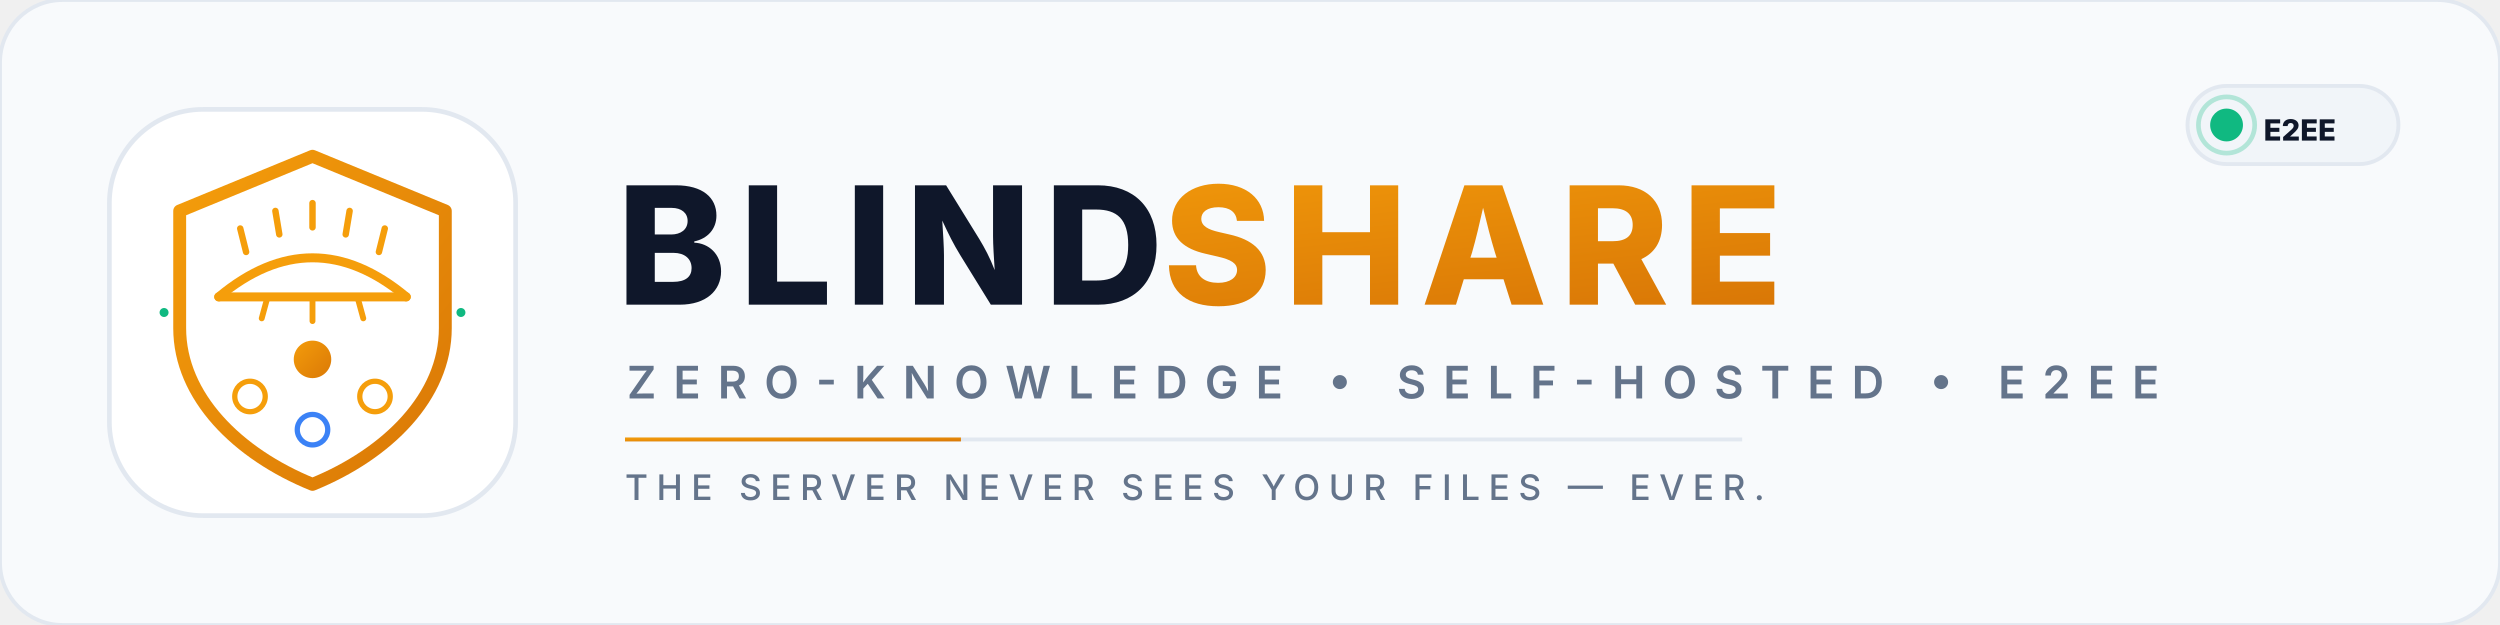
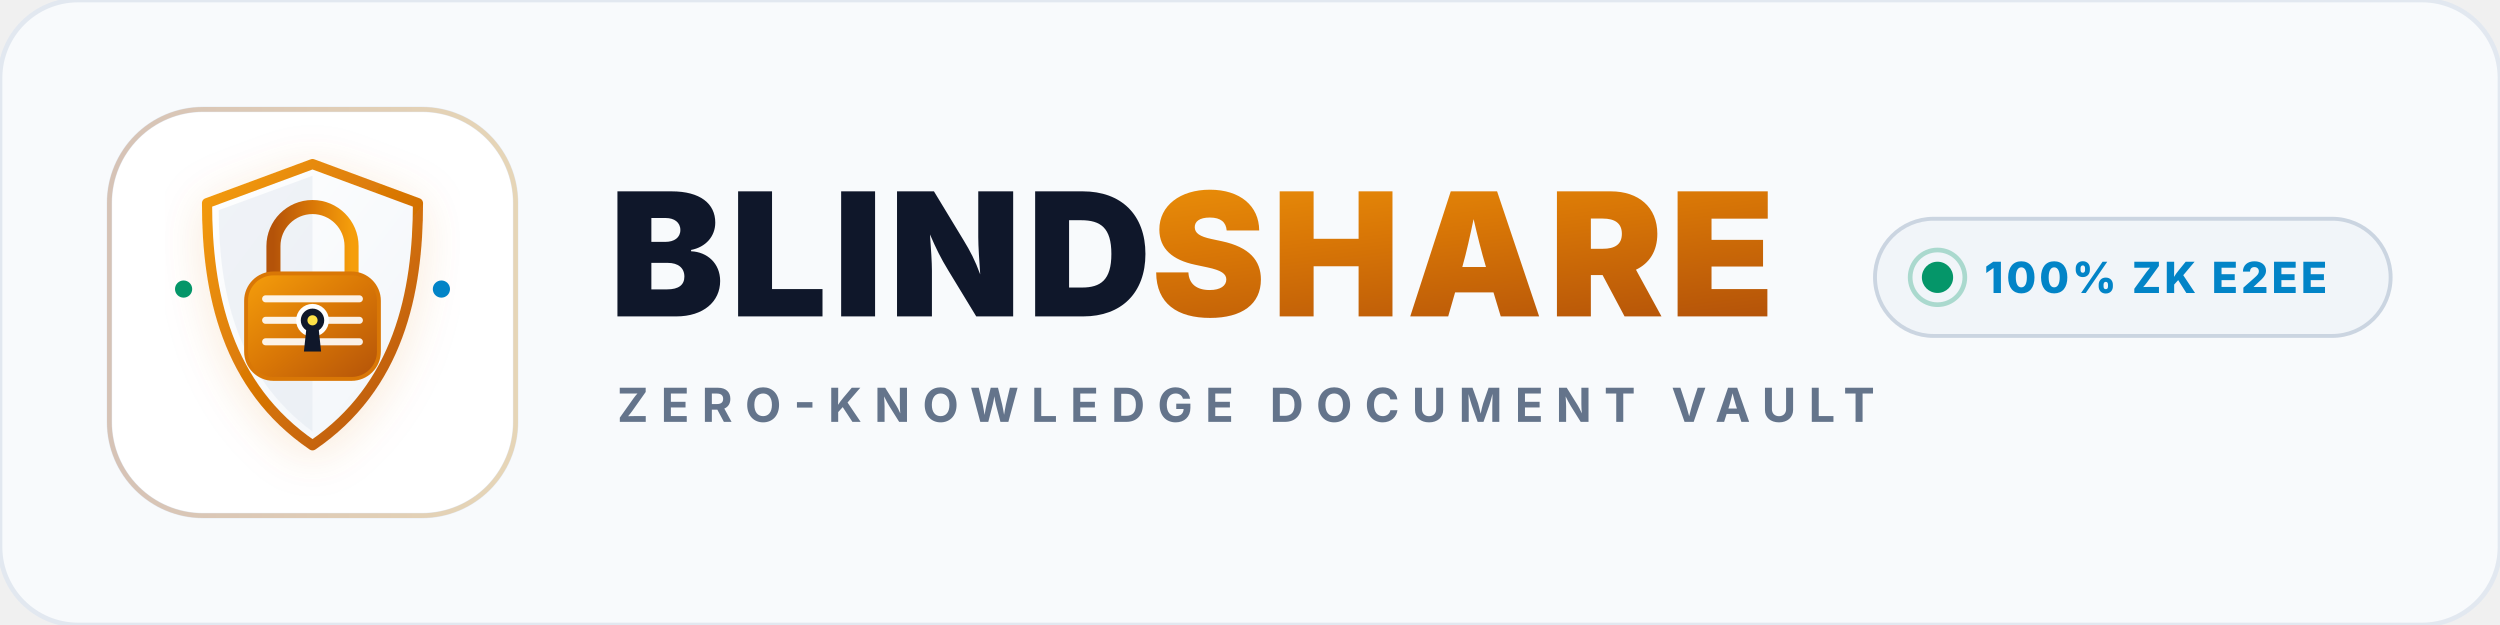
- <svg xmlns="http://www.w3.org/2000/svg" viewBox="0 0 640 160" width="640" height="160" role="img">
+ <svg xmlns="http://www.w3.org/2000/svg" viewBox="0 0 640 160" width="640" height="160" role="img" aria-label="BlindShare Full Brand Logo Light Variant">
  <defs>
-     <linearGradient id="goldL" x1="0%" y1="0%" x2="100%" y2="100%">
+     <linearGradient id="goldGLight" x1="0%" y1="0%" x2="100%" y2="100%">
      <stop offset="0%" stop-color="#f59e0b" />
-       <stop offset="100%" stop-color="#d97706" />
+       <stop offset="50%" stop-color="#d97706" />
+       <stop offset="100%" stop-color="#b45309" />
    </linearGradient>
+     <linearGradient id="goldStrokeLight" x1="0%" y1="0%" x2="100%" y2="0%">
+       <stop offset="0%" stop-color="#b45309" />
+       <stop offset="50%" stop-color="#d97706" />
+       <stop offset="100%" stop-color="#f59e0b" />
+     </linearGradient>
+     <linearGradient id="shieldFillLight" x1="0%" y1="0%" x2="100%" y2="100%">
+       <stop offset="0%" stop-color="#ffffff" />
+       <stop offset="100%" stop-color="#f1f5f9" />
+     </linearGradient>
+     <filter id="softGlowLight" x="-20%" y="-20%" width="140%" height="140%">
+       <feDropShadow dx="0" dy="2" stdDeviation="6" flood-color="#d97706" flood-opacity="0.15" />
+     </filter>
  </defs>
-   <rect width="640" height="160" rx="16" fill="#f8fafc" />
-   <rect width="640" height="160" rx="16" fill="none" stroke="#e2e8f0" stroke-width="1" />
+   <rect width="640" height="160" rx="20" fill="#f8fafc" />
+   <rect width="640" height="160" rx="20" fill="none" stroke="#e2e8f0" stroke-width="1.2" />
  <g transform="translate(28,28)">
-     <rect width="104" height="104" rx="24" fill="#ffffff" stroke="#e2e8f0" stroke-width="1.2" />
-     <path d="M 52 12 L 86 26 V 56 C 86 73.5 71.2 88.2 52 96 C 32.8 88.2 18 73.5 18 56 V 26 L 52 12 Z" fill="none" stroke="url(#goldL)" stroke-width="3.3" stroke-linejoin="round" />
-     <path d="M 28 48 Q 52 28 76 48" fill="none" stroke="#f59e0b" stroke-width="2.3" stroke-linecap="round" />
-     <path d="M 28 48 L 76 48" fill="none" stroke="#f59e0b" stroke-width="2.3" stroke-linecap="round" />
-     <g stroke="#f59e0b" stroke-width="1.65" stroke-linecap="round">
-       <path d="M 35 36.5 L 33.5 30.5" />
-       <path d="M 43.5 32 L 42.5 26" />
-       <path d="M 52 30.2 L 52 24" />
-       <path d="M 60.5 32 L 61.5 26" />
-       <path d="M 69 36.5 L 70.5 30.5" />
-     </g>
-     <g stroke="#f59e0b" stroke-width="1.5" stroke-linecap="round">
-       <path d="M 40.5 48 L 39 53.5" />
-       <path d="M 52 48 L 52 54.2" />
-       <path d="M 63.5 48 L 65 53.5" />
-     </g>
-     <circle cx="52" cy="64" r="5.4" fill="url(#goldL)" stroke="white" stroke-width="1.2" />
-     <circle cx="36" cy="73.5" r="3.9" fill="white" stroke="#f59e0b" stroke-width="1.35" />
-     <circle cx="68" cy="73.5" r="3.9" fill="white" stroke="#f59e0b" stroke-width="1.35" />
-     <circle cx="52" cy="82" r="3.9" fill="white" stroke="#3b82f6" stroke-width="1.35" />
-     <circle cx="14" cy="52" r="1.15" fill="#10b981" />
-     <circle cx="90" cy="52" r="1.15" fill="#10b981" />
+     <rect width="104" height="104" rx="24" fill="#ffffff" stroke="#e2e8f0" stroke-width="1.4" />
+     <rect width="104" height="104" rx="24" fill="none" stroke="url(#goldStrokeLight)" stroke-opacity="0.25" stroke-width="1.2" />
+     <path d="M 52 14               L 79 24               C 79 47 74 71 52 86               C 30 71 25 47 25 24               Z" fill="url(#shieldFillLight)" stroke="url(#goldGLight)" stroke-width="2.6" stroke-linejoin="round" filter="url(#softGlowLight)" />
+     <path d="M 52 17               L 28 25.8               C 28 46.5 32.5 68 52 82.5               Z" fill="#e2e8f0" opacity="0.5" />
+     <path d="M 42 43 V 35 C 42 29.5 46.5 25 52 25 C 57.5 25 62 29.5 62 35 V 43" fill="none" stroke="url(#goldStrokeLight)" stroke-width="3.6" stroke-linecap="round" />
+     <rect x="35" y="42" width="34" height="27" rx="7" fill="url(#goldGLight)" stroke="#d97706" stroke-width="1" />
+     <path d="M 40 48.5 H 64" stroke="#ffffff" stroke-width="1.8" stroke-linecap="round" opacity="0.9" />
+     <path d="M 40 54 H 64" stroke="#ffffff" stroke-width="1.8" stroke-linecap="round" opacity="0.9" />
+     <path d="M 40 59.5 H 64" stroke="#ffffff" stroke-width="1.8" stroke-linecap="round" opacity="0.9" />
+     <circle cx="52" cy="54" r="3.6" fill="#0f172a" stroke="#ffffff" stroke-width="1.2" />
+     <path d="M 50.6 54.5 L 49.8 62 H 54.2 L 53.4 54.5 Z" fill="#0f172a" />
+     <circle cx="52" cy="54" r="1.3" fill="#fde047" />
+     <circle cx="19" cy="46" r="2.2" fill="#059669" />
+     <circle cx="85" cy="46" r="2.2" fill="#0284c7" />
  </g>
-   <g font-family="Inter, SF Pro Display, sans-serif">
-     <text x="158" y="78" font-size="42" font-weight="800" letter-spacing="3.4" fill="#0f172a">BLIND<tspan fill="url(#goldL)">SHARE</tspan>
+   <g font-family="Inter, system-ui, -apple-system, BlinkMacSystemFont, 'Segoe UI', Roboto, sans-serif">
+     <text x="156" y="81" font-size="44" font-weight="900" letter-spacing="1.5" fill="#0f172a">
+       BLIND<tspan fill="url(#goldGLight)">SHARE</tspan>
    </text>
-     <text x="160.5" y="102" font-size="11.5" font-weight="600" letter-spacing="4.4" fill="#64748b">ZERO-KNOWLEDGE • SELF-HOSTED • E2EE</text>
-     <g transform="translate(160,112)">
-       <rect width="286" height="1" fill="#e2e8f0" />
-       <rect width="86" height="1" fill="url(#goldL)" />
-       <text y="16" font-size="9" font-weight="500" letter-spacing="2.2" fill="#64748b">THE SERVER NEVER SEES YOUR FILES — EVER.</text>
-     </g>
+     <text x="158" y="108" font-size="12" font-weight="700" letter-spacing="3.2" fill="#64748b">
+       ZERO-KNOWLEDGE DOCUMENT VAULT
+     </text>
  </g>
-   <g transform="translate(560,22)">
-     <rect width="54" height="20" rx="10" fill="#f1f5f9" stroke="#e2e8f0" stroke-width="1" />
-     <circle cx="10" cy="10" r="4.2" fill="#10b981" />
-     <circle cx="10" cy="10" r="7.2" fill="none" stroke="#10b981" stroke-opacity="0.28" stroke-width="1.2" />
-     <text x="19.5" y="14" font-family="Inter,sans-serif" font-size="7.5" font-weight="800" fill="#0f172a">E2EE</text>
+   <g transform="translate(480, 56)">
+     <rect width="132" height="30" rx="15" fill="#f1f5f9" stroke="#cbd5e1" stroke-width="1" />
+     <circle cx="16" cy="15" r="4" fill="#059669" />
+     <circle cx="16" cy="15" r="7" fill="none" stroke="#059669" stroke-opacity="0.3" stroke-width="1.2" />
+     <text x="28" y="19" font-family="Inter, system-ui, sans-serif" font-size="11" font-weight="800" fill="#0284c7" letter-spacing="0.8">
+       100% ZK E2EE
+     </text>
  </g>
</svg>
